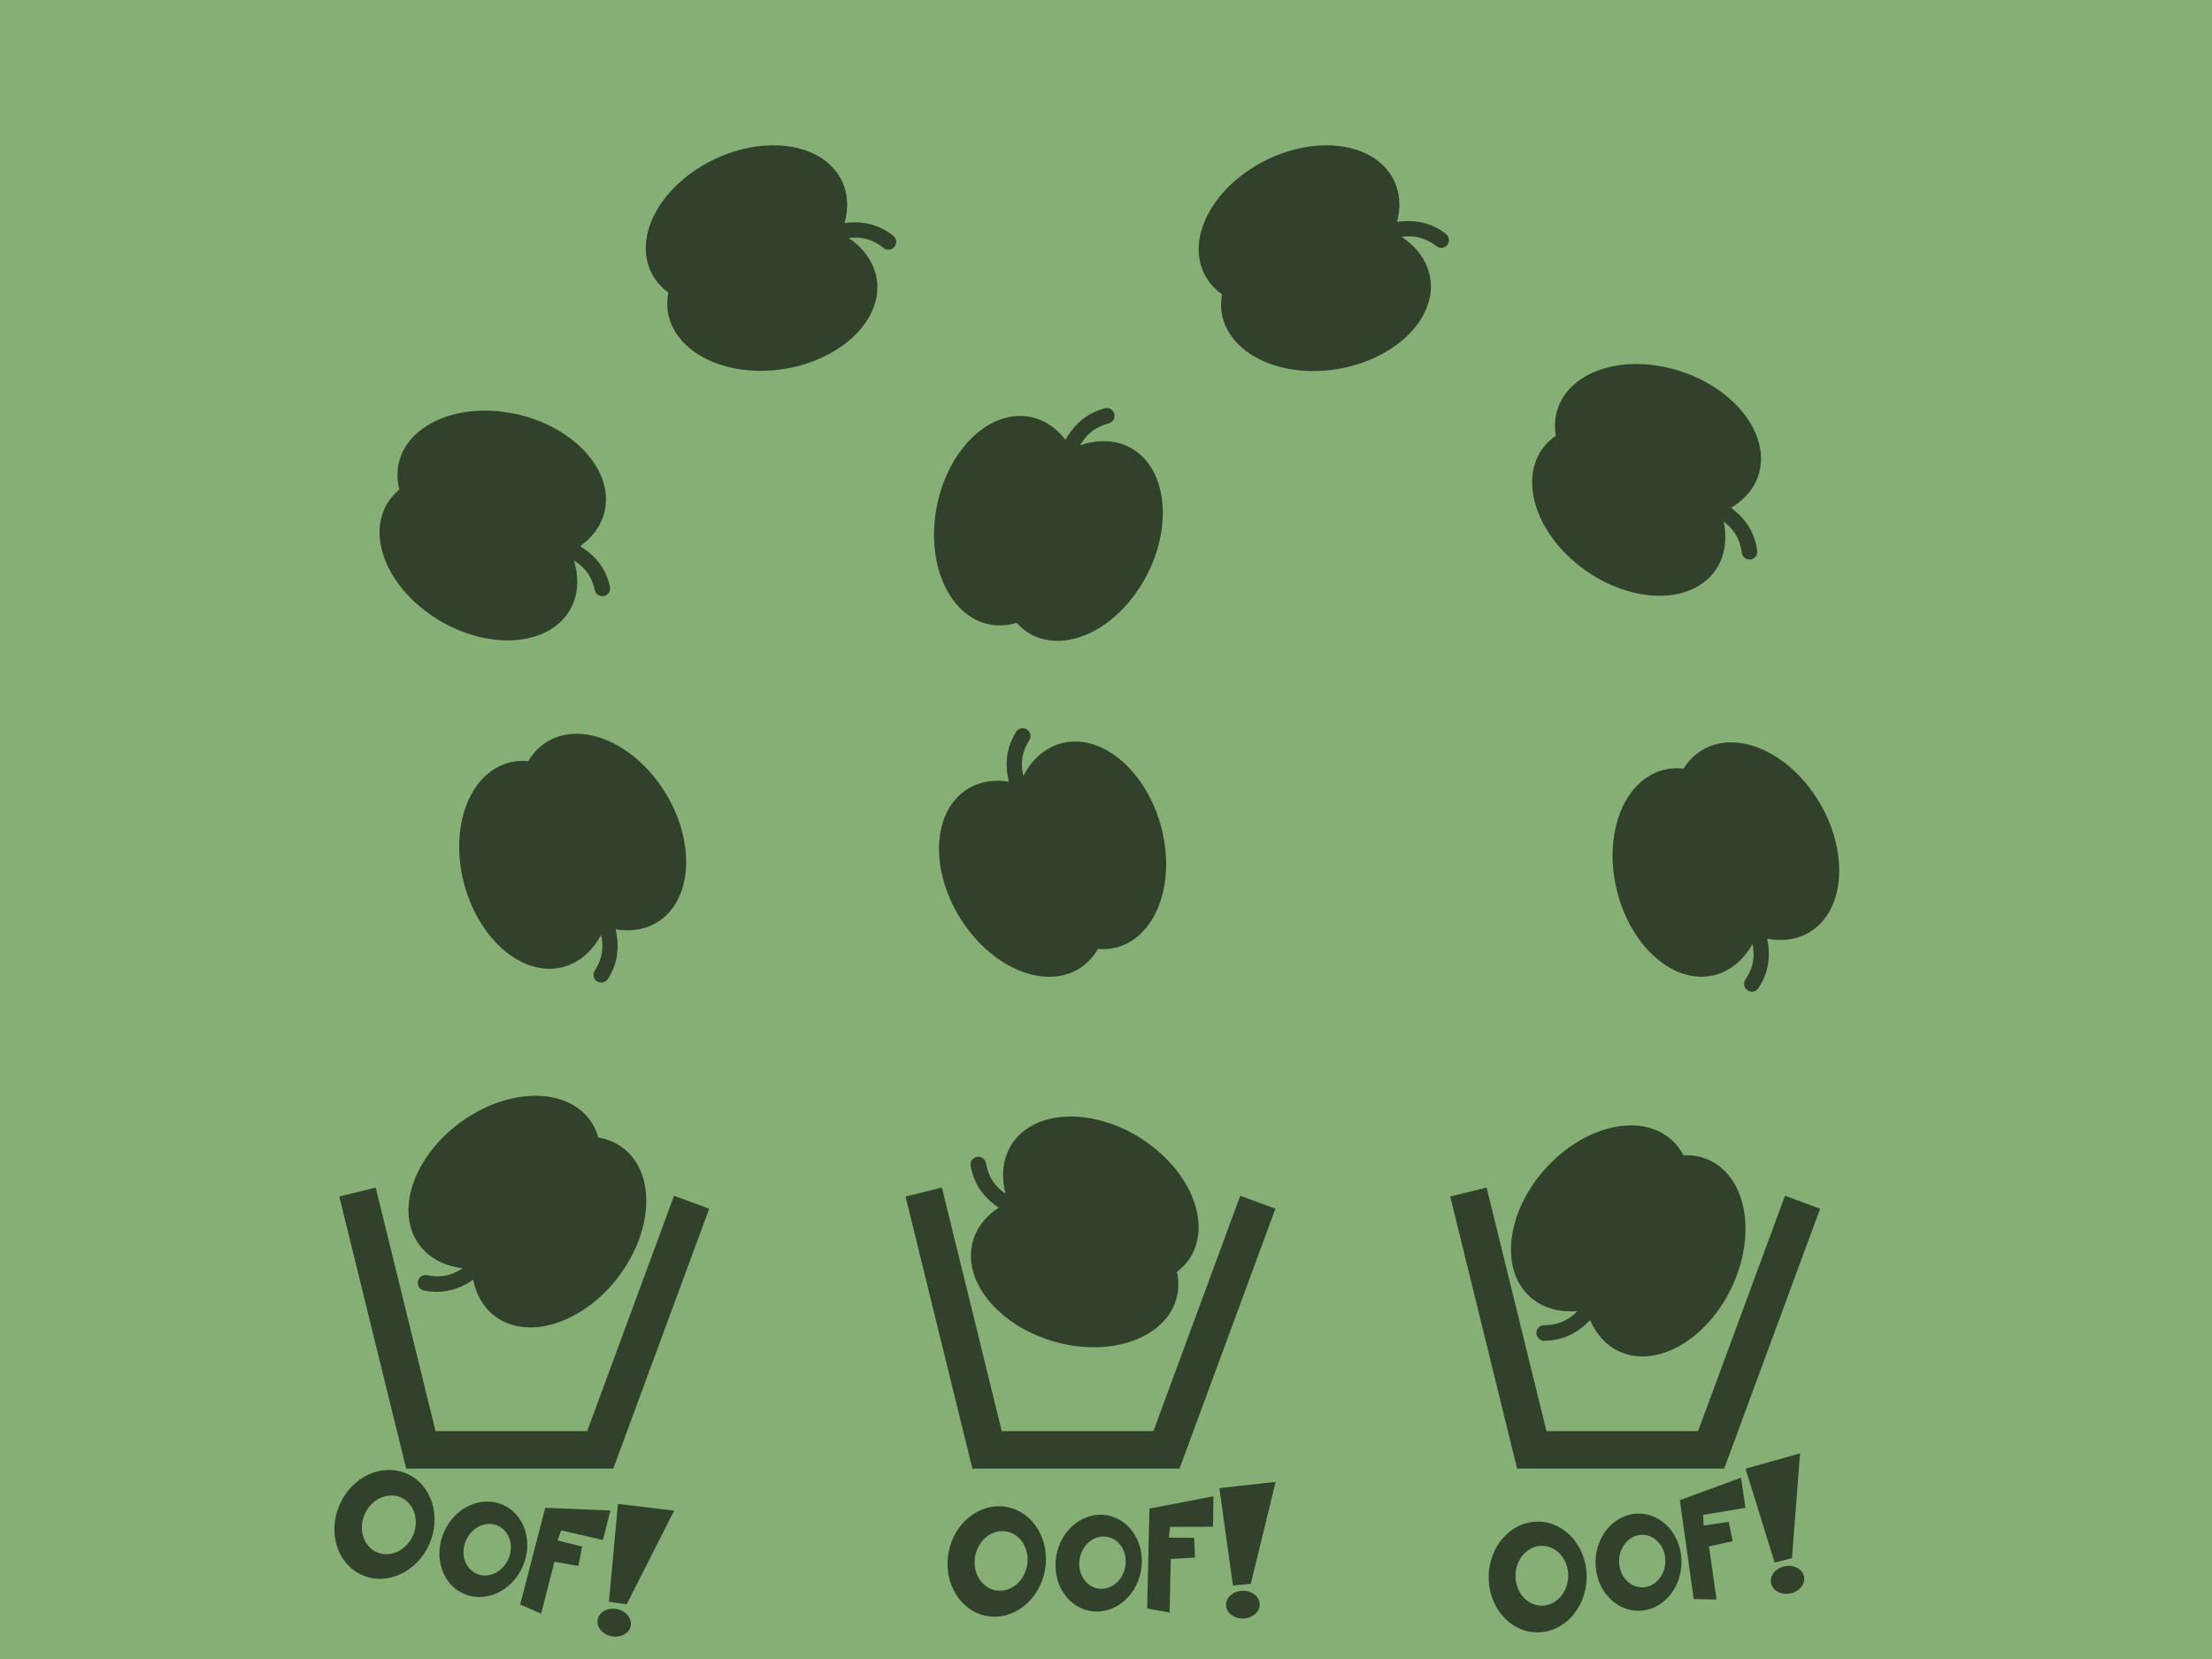
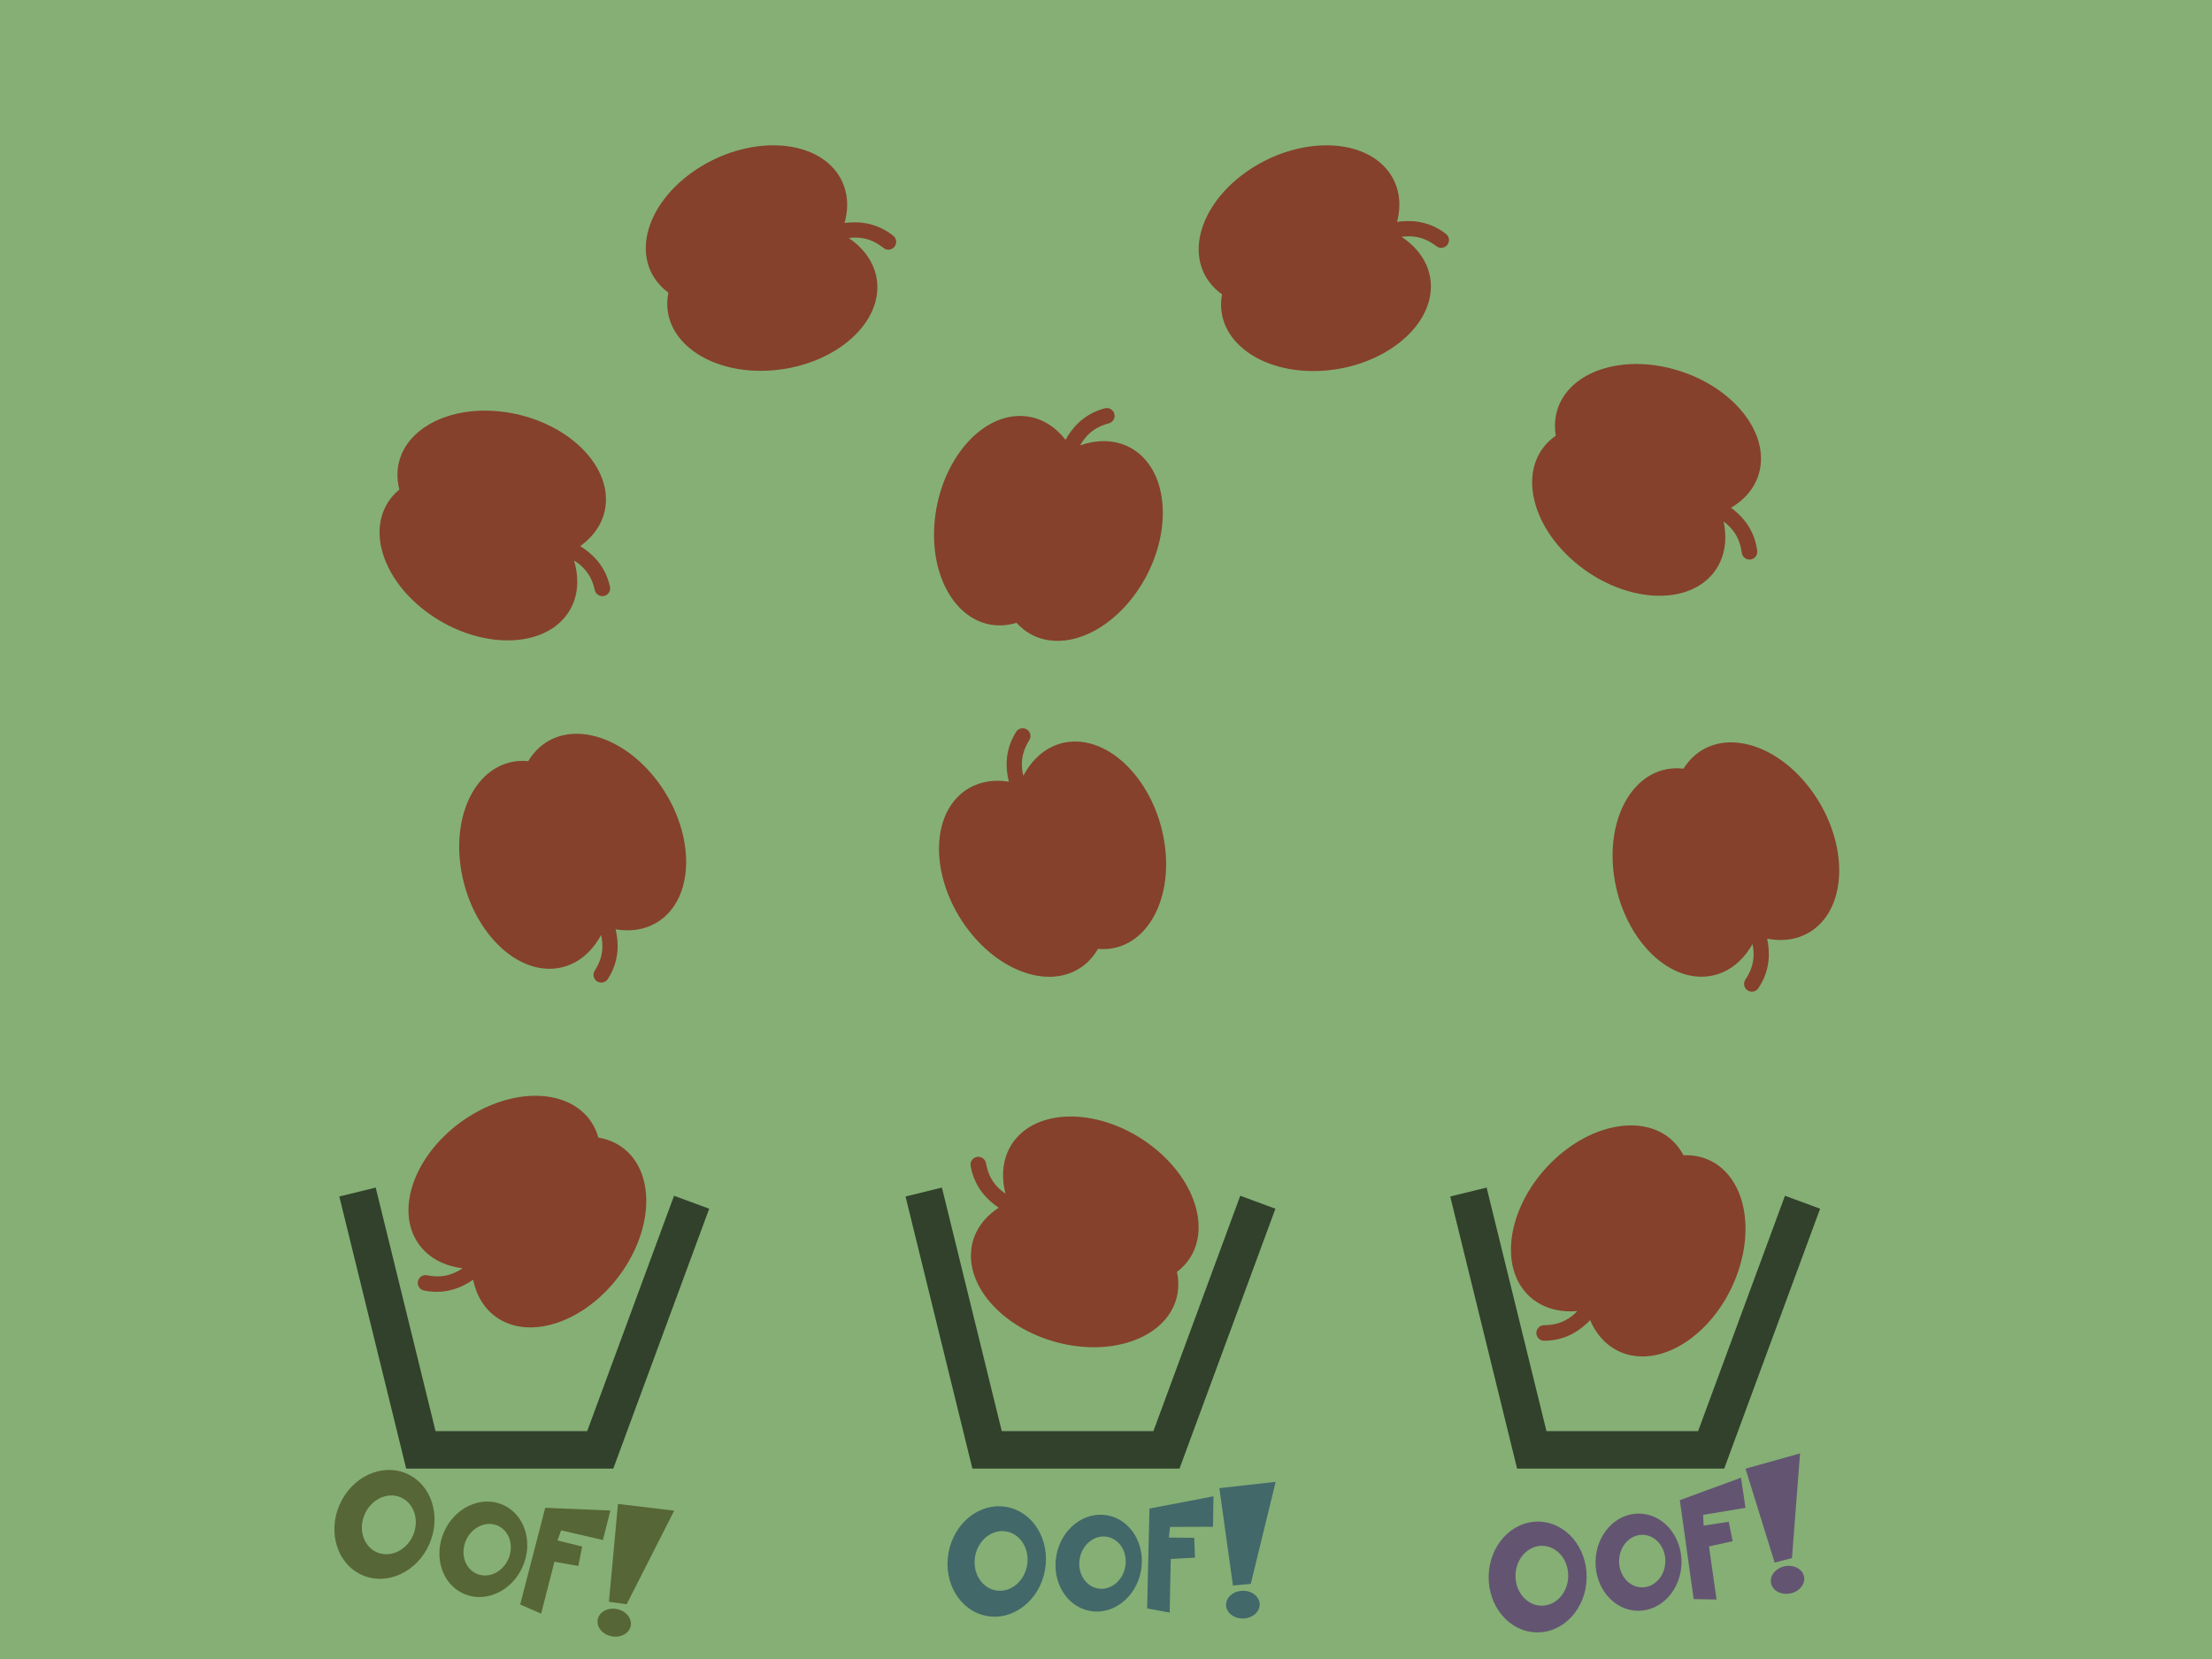
<svg xmlns="http://www.w3.org/2000/svg" id="svg1" width="1600" height="1200" version="1.1" viewBox="0 0 1600 1200">
  <g id="layer1">
    <rect id="rect3" x="-30.034" y="-102.97" width="1986.5" height="1540.3" fill="#5c9447" fill-opacity=".743" stroke-linecap="square" stroke-width="12.192" style="paint-order:markers stroke fill" />
    <g fill-opacity=".631">
      <use id="apple-left-2" transform="rotate(109 29.354 548.09)" href="#apple-og" />
      <use id="apple-left-1" transform="rotate(154.16 50.575 529.41)" href="#apple-og" />
      <use id="apple-left-0" transform="rotate(222.98 187.07 462.19)" href="#apple-og" />
      <use id="apple-center-2" transform="rotate(16.597 -41.758 3746.6)" href="#apple-og" />
      <use id="apple-center-1" transform="rotate(-26.438 960.02 -1672.2)" href="#apple-og" />
      <use id="apple-center-0" transform="rotate(-68.579 712.71 -156.24)" href="#apple-og" />
      <use id="apple-right-2" transform="rotate(113.98 459.88 783.55)" href="#apple-og" />
      <use id="apple-right-1" transform="rotate(155.42 468.87 619.57)" href="#apple-og" />
      <use id="apple-right-0" transform="rotate(211.13 554.98 397.94)" href="#apple-og" />
      <use id="apple-spawn-left" transform="rotate(70.041 232.46 803.97)" href="#apple-og" />
      <use id="apple-spawn-right" transform="rotate(69.119 433.7 1104.2)" href="#apple-og" />
-       <use id="oof-left" transform="rotate(23.592 -34.67 2946)" href="#oof-og" />
-       <use id="oof-center" transform="rotate(10.375 128.92 7776.6)" href="#oof-og" />
-       <use id="oof-right" transform="rotate(1.0852 -171 85505)" href="#oof-og" />
+       <use id="oof-left" transform="rotate(23.592 -34.67 2946)" href="#oof-og" fill="#3d3b12" />
+       <use id="oof-center" transform="rotate(10.375 128.92 7776.6)" href="#oof-og" fill="#1c3e63" />
+       <use id="oof-right" transform="rotate(1.0852 -171 85505)" href="#oof-og" fill="#4f2070" />
      <use id="basket-left" transform="translate(676.44,330)" href="#basket-og" />
      <use id="basket-center" transform="translate(1086 330)" href="#basket-og" />
      <use id="basket-right" transform="translate(1480 330)" href="#basket-og" />
    </g>
  </g>
-   <path id="apple-og" d="m-218.91 198.12a5.632 5.632 0 0 0-2.797 0.824c-14.056 8.586-18.733 21.128-20.735 29.957a76.468 53.862 84.504 0 0-36.053-7.27 76.468 53.862 84.504 0 0-38.01 89.781 76.468 53.862 84.504 0 0 66.422 59.835 76.468 53.862 84.504 0 0 11.514-5.373 53.862 76.468 10.954 0 0 6.288 3.14 53.862 76.468 10.954 0 0 71.81-53.247 53.862 76.468 10.954 0 0-29.298-92.987 53.862 76.468 10.954 0 0-13.219-2.644 53.862 76.468 10.954 0 0-28.191 9.598c1.641-7.036 5.068-14.9 15.344-21.177a5.632 5.632 0 0 0 1.87-7.742 5.632 5.632 0 0 0-3.483-2.539 5.632 5.632 0 0 0-1.462-0.156z" />
+   <path id="apple-og" d="m-218.91 198.12a5.632 5.632 0 0 0-2.797 0.824c-14.056 8.586-18.733 21.128-20.735 29.957a76.468 53.862 84.504 0 0-36.053-7.27 76.468 53.862 84.504 0 0-38.01 89.781 76.468 53.862 84.504 0 0 66.422 59.835 76.468 53.862 84.504 0 0 11.514-5.373 53.862 76.468 10.954 0 0 6.288 3.14 53.862 76.468 10.954 0 0 71.81-53.247 53.862 76.468 10.954 0 0-29.298-92.987 53.862 76.468 10.954 0 0-13.219-2.644 53.862 76.468 10.954 0 0-28.191 9.598c1.641-7.036 5.068-14.9 15.344-21.177a5.632 5.632 0 0 0 1.87-7.742 5.632 5.632 0 0 0-3.483-2.539 5.632 5.632 0 0 0-1.462-0.156z" fill="#850000" />
  <path id="oof-og" d="m-293.16 1127.6a10.025 12.161 77.851 0 1-9.779 12.36 10.025 12.161 77.851 0 1-13.998-7.241 10.025 12.161 77.851 0 1 9.779-12.36 10.025 12.161 77.851 0 1 13.998 7.241zm-43.787-77.25 22.337 67.493 12.475-3.457 4.411-75.855zm-35.711 94.991 16.548-1e-4 -6.205-38.265 17.065-4.137-3.103-13.962-18.098 3.103-0.517-7.756 30.509-5.688-3.62-21.719-43.953 17.064zm-40.394-61.077a31.095 35.151 0 0 0-31.095 35.151 31.095 35.151 0 0 0 31.094 35.152 31.095 35.151 0 0 0 31.094-35.152 31.095 35.151 0 0 0-31.095-35.151zm2.658 15.317a16.736 18.997 0 0 1 16.735 18.995 16.736 18.997 0 0 1-16.736 18.998 16.736 18.997 0 0 1-16.736-18.997 16.736 18.997 0 0 1 16.736-18.996zm-75.403-8.133a35.444 40.067 0 0 0-35.444 40.067 35.444 40.067 0 0 0 35.443 40.068 35.444 40.067 0 0 0 35.443-40.069 35.444 40.067 0 0 0-35.443-40.066zm3.029 17.46a19.076 21.654 0 0 1 19.076 21.652 19.076 21.654 0 0 1-19.076 21.655 19.076 21.654 0 0 1-19.076-21.654 19.076 21.654 0 0 1 19.076-21.653z" />
  <path id="basket-og" d="m-404.69 529-26.311 6.465 3.232 13.154 45.125 183.65h149.81l64.678-175.26 4.689-12.709-25.416-9.381-4.689 12.709-58.141 157.54h-109.69l-40.055-163.02z" />
</svg>
